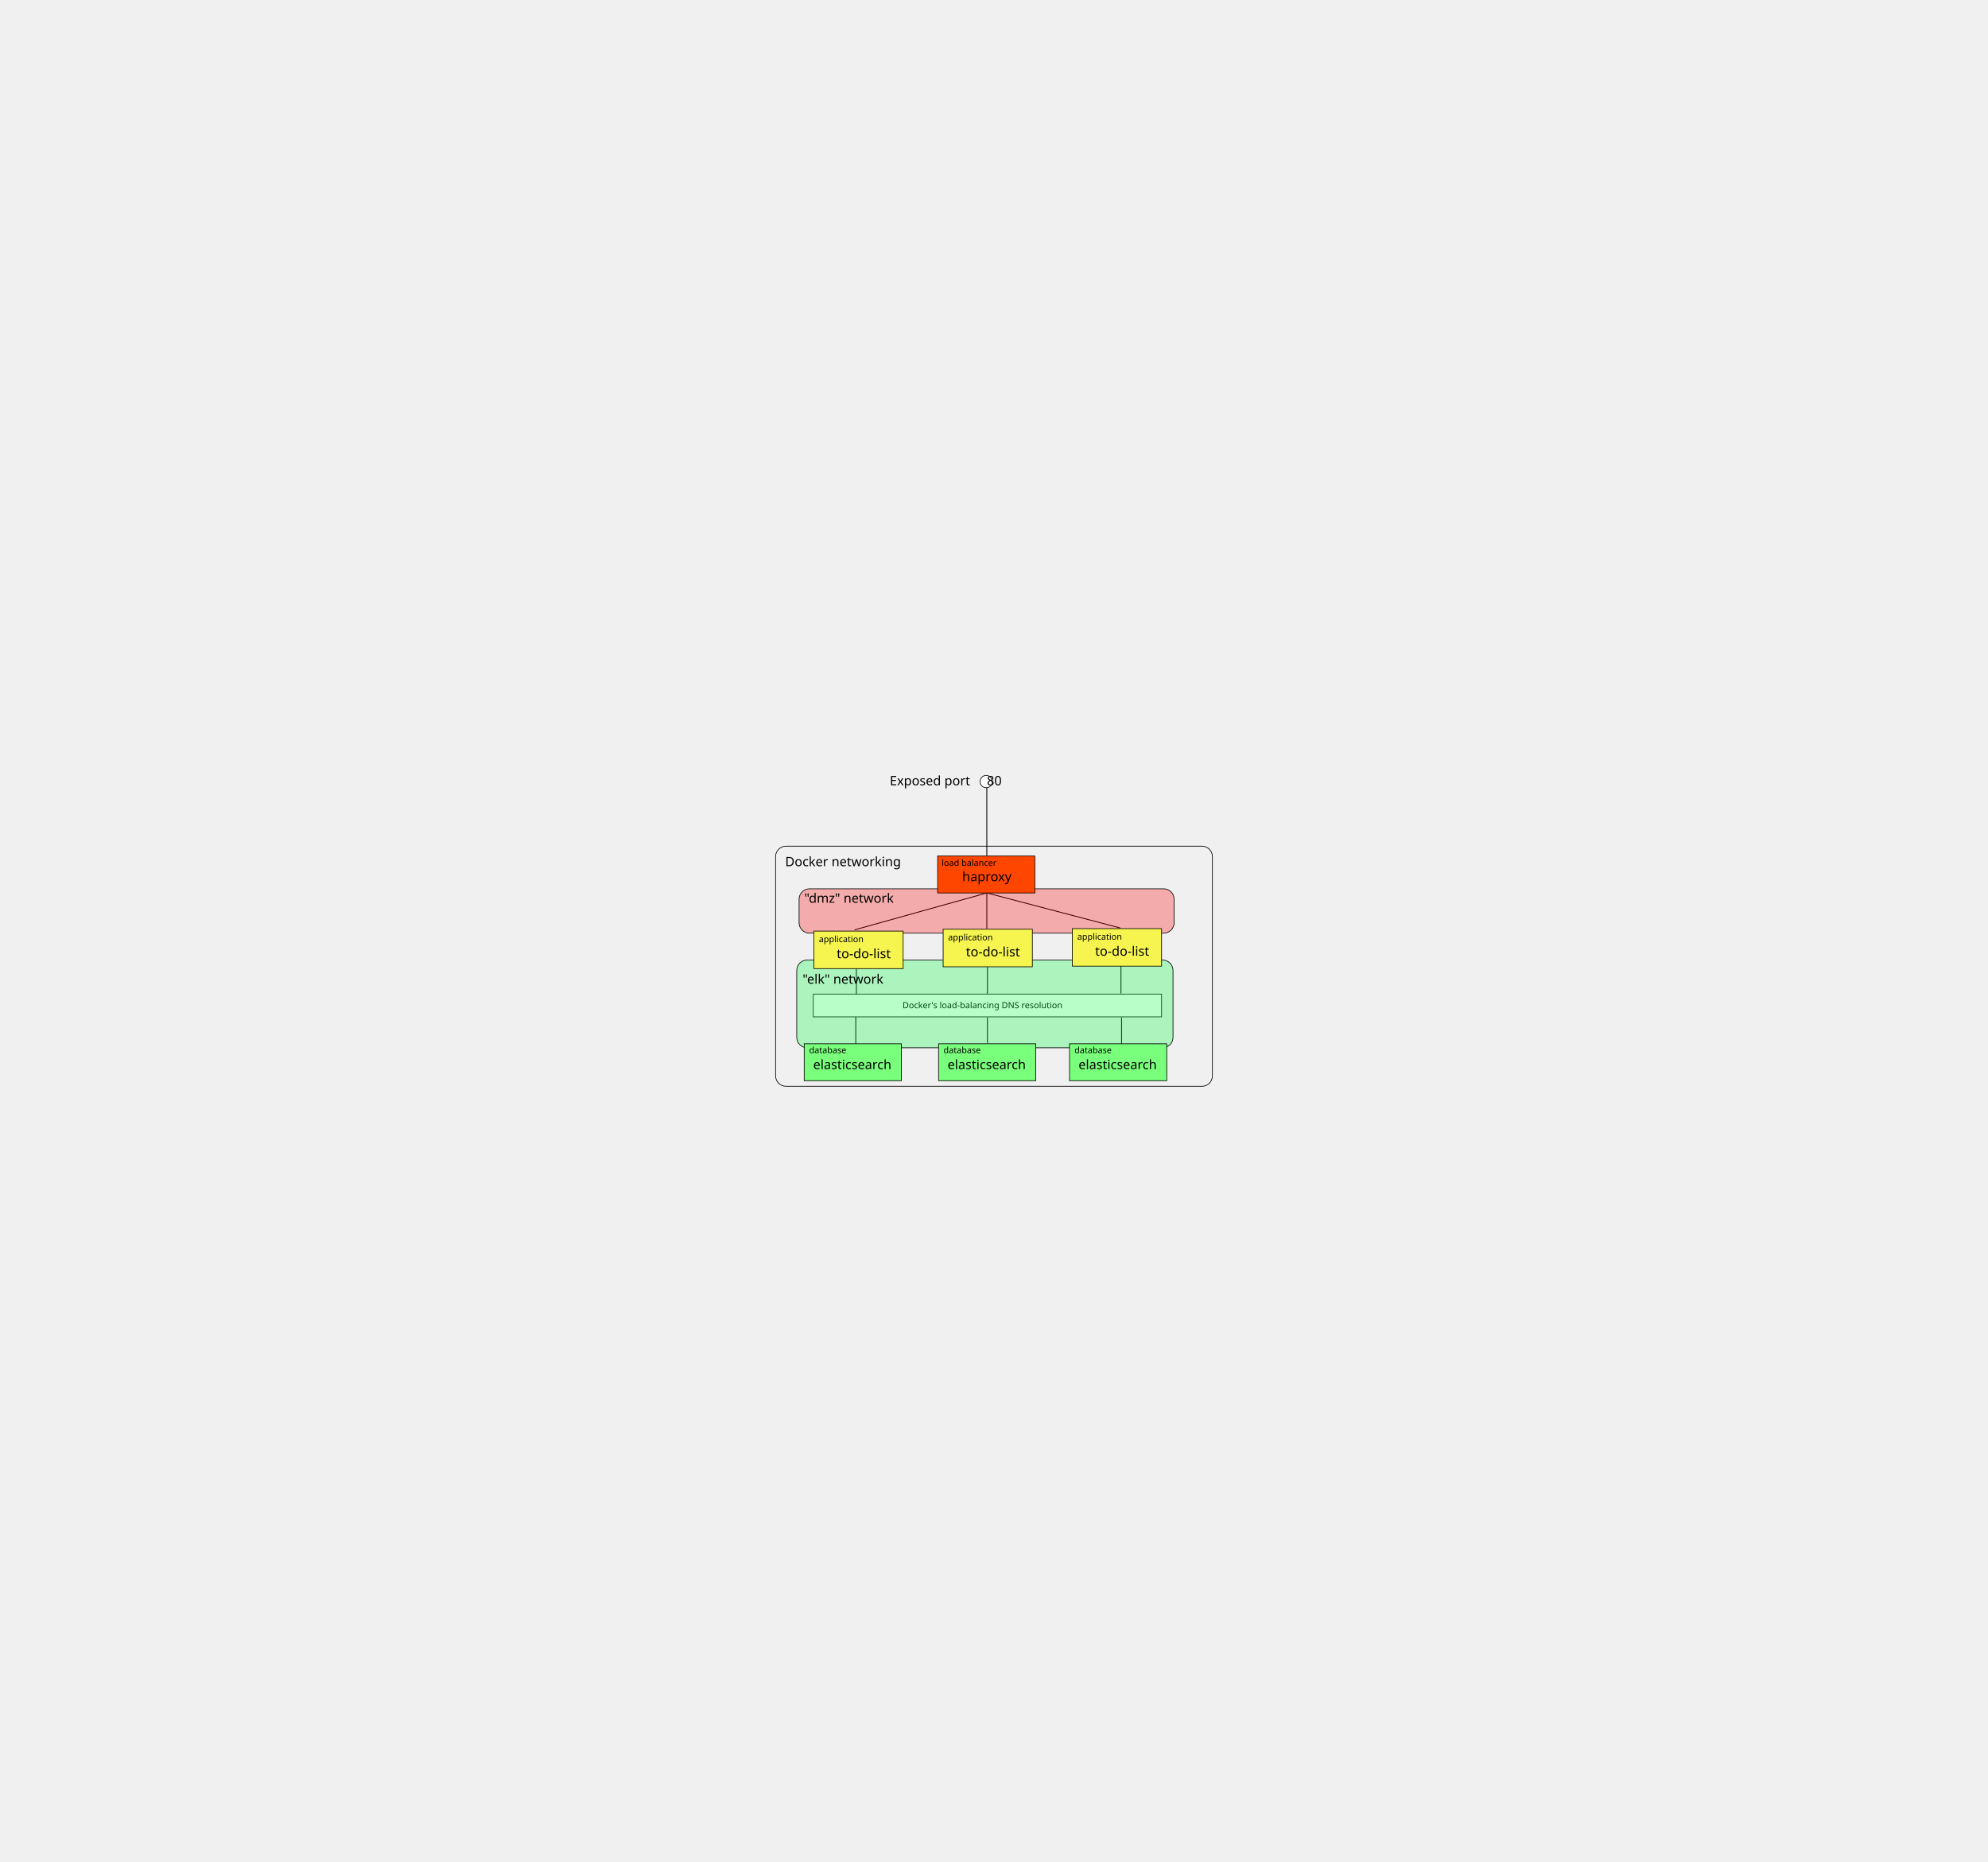
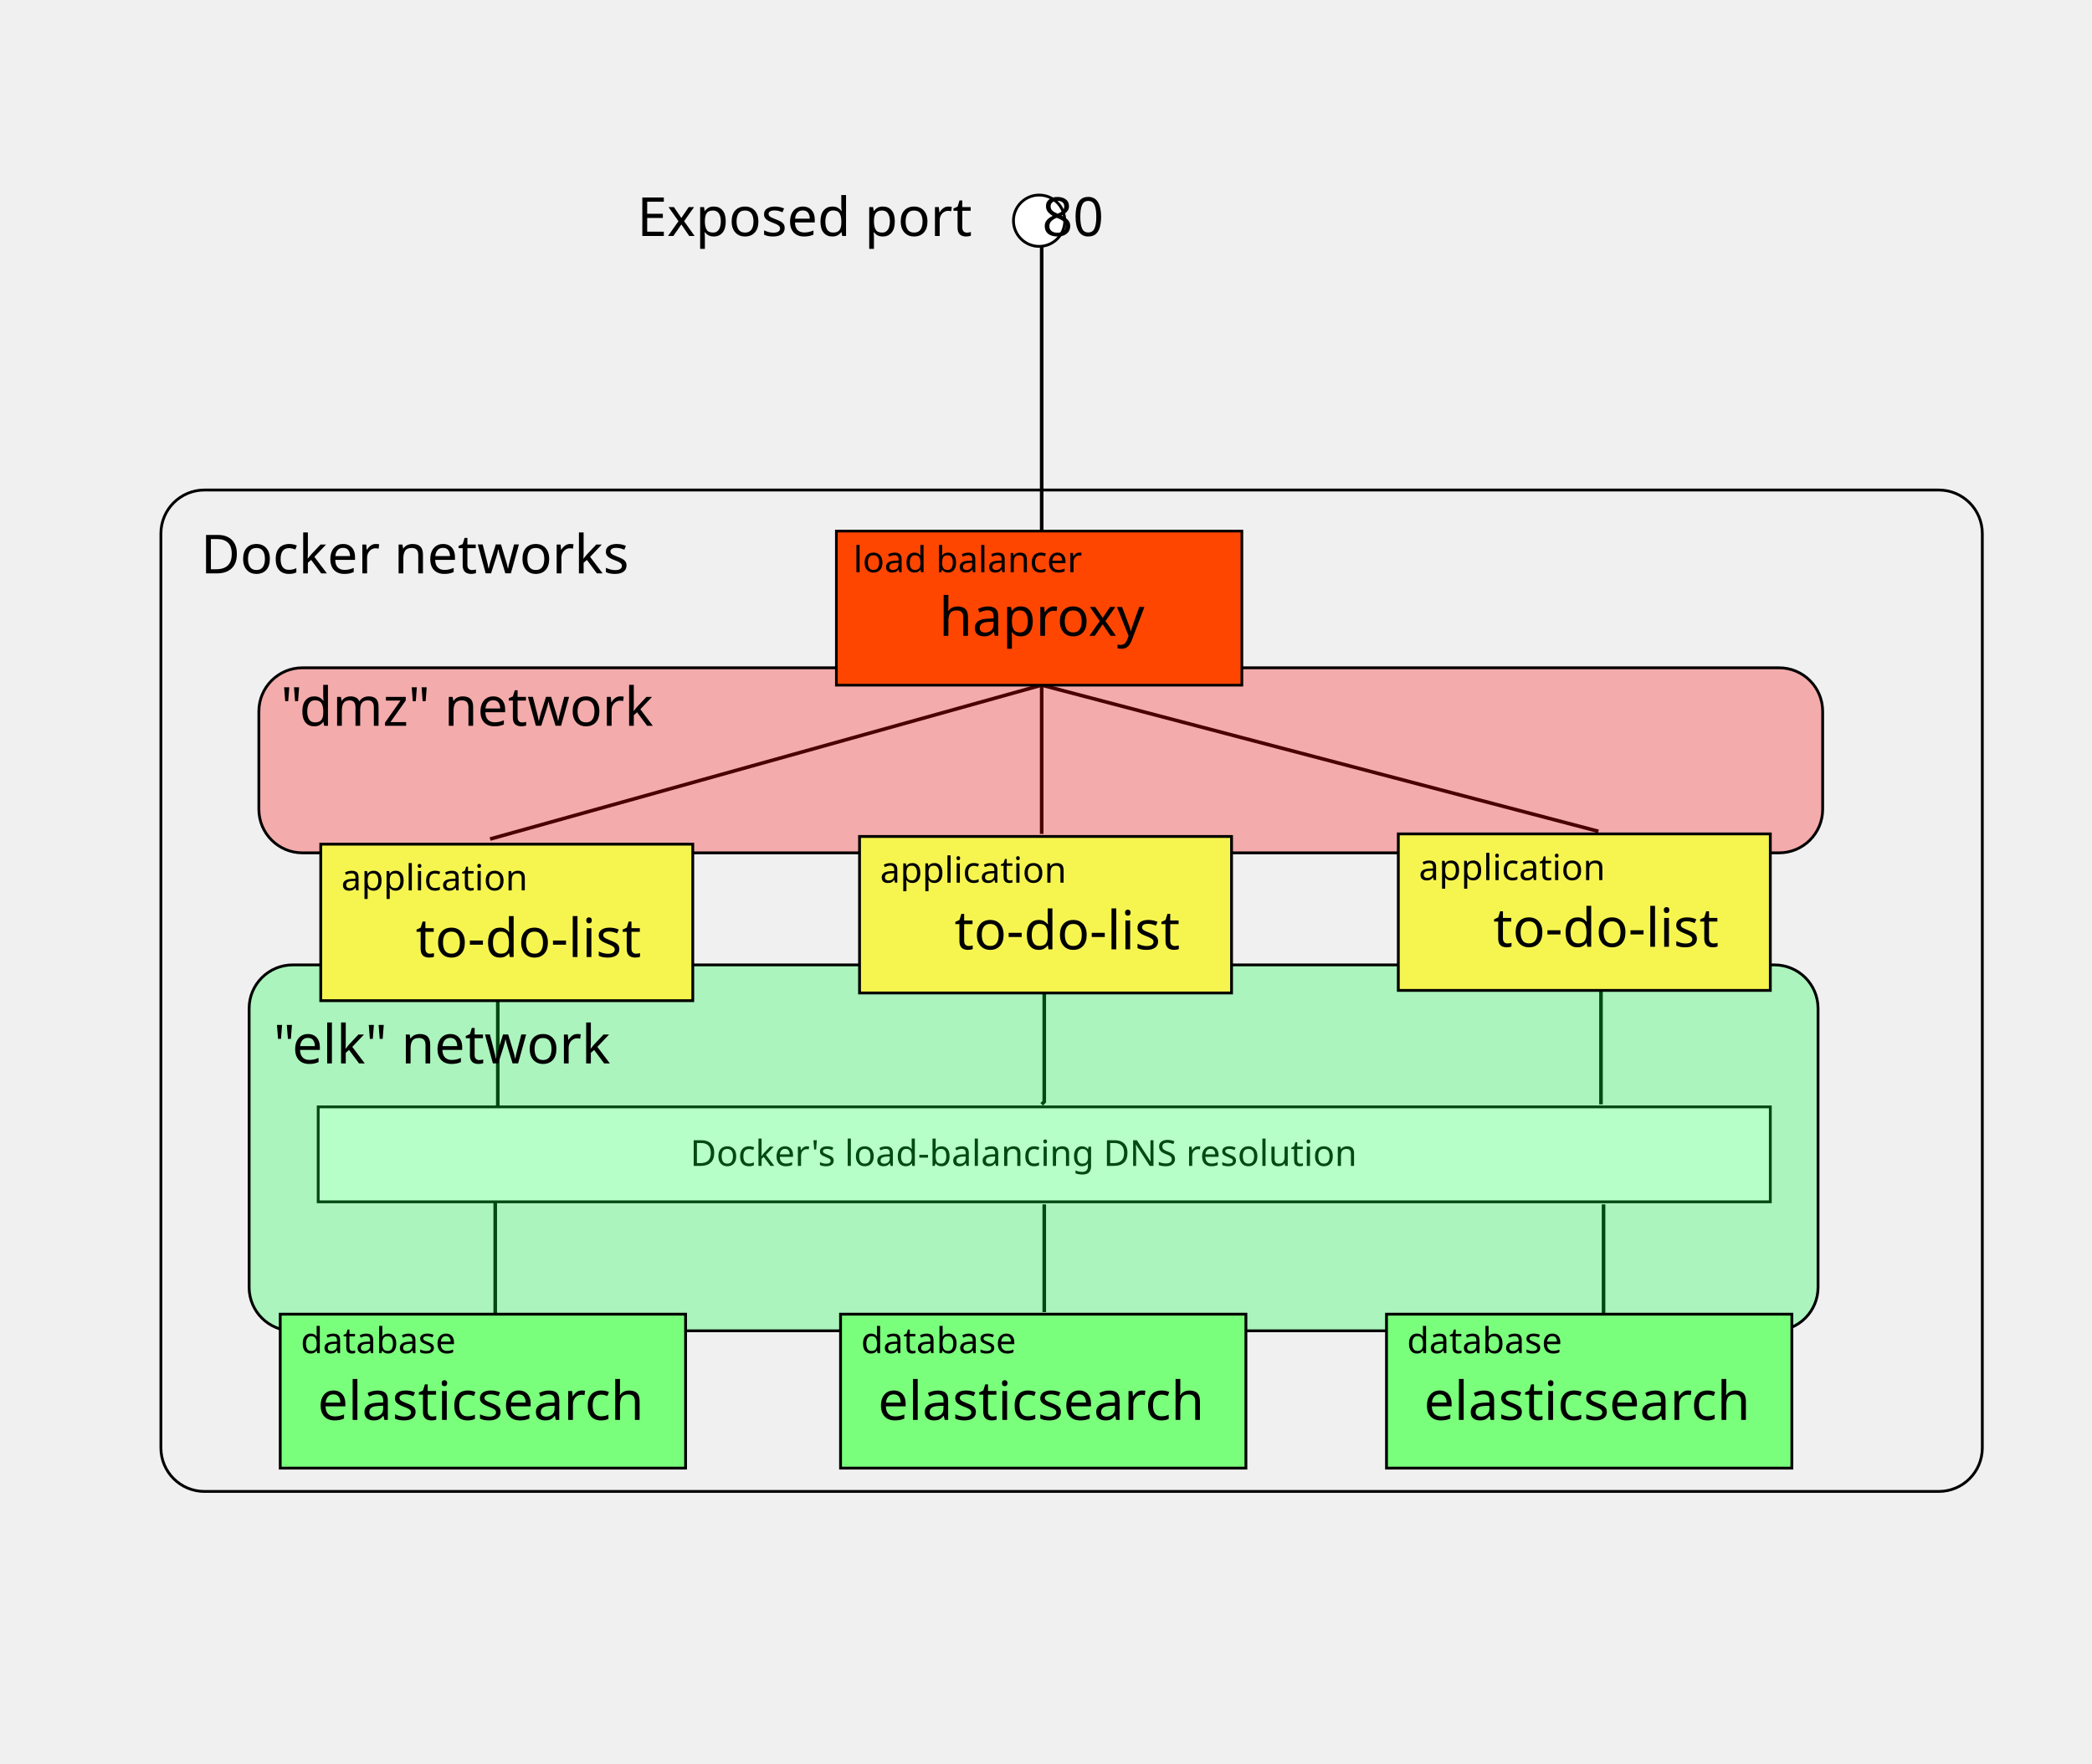
- <svg xmlns="http://www.w3.org/2000/svg" width="25.643in" height="24.019in" viewBox="0 0 2307.879 2161.701" id="svg2" version="1.1">
+ <svg xmlns="http://www.w3.org/2000/svg" width="44.008in" height="37.098in" viewBox="0 0 3960.75 3338.844" id="svg2" version="1.1">
  <defs id="defs4" />
-   <g id="layer1" transform="translate(808.4671,830.1716)">
-     <path style="fill:none;fill-rule:evenodd;stroke:#000000;stroke-width:1px;stroke-linecap:butt;stroke-linejoin:miter;stroke-opacity:1" d="m 337.143,163.791 0,-80" id="path4142" />
-     <circle style="fill:#ffffff;fill-opacity:1;stroke:#000000;stroke-width:0.782;stroke-miterlimit:4;stroke-dasharray:none;stroke-opacity:1" id="path4144" cx="336.429" cy="77.362" r="7.143" />
-     <path style="fill:none;fill-rule:evenodd;stroke:#000000;stroke-width:1px;stroke-linecap:butt;stroke-linejoin:miter;stroke-opacity:1" d="m 183.571,249.505 153.571,-42.857 0,41.429" id="path4225" />
-     <path style="fill:none;fill-rule:evenodd;stroke:#000000;stroke-width:1px;stroke-linecap:butt;stroke-linejoin:miter;stroke-opacity:1" d="M 337.143,206.648 492.143,247.362" id="path4227" />
-     <rect style="fill:#ffffff;fill-opacity:1;stroke:#000000;stroke-width:0.782;stroke-miterlimit:4;stroke-dasharray:none;stroke-opacity:1" id="rect4229" width="404.286" height="26.429" x="135.714" y="324.076" />
-     <path style="fill:none;fill-rule:evenodd;stroke:#000000;stroke-width:1px;stroke-linecap:butt;stroke-linejoin:miter;stroke-opacity:1" d="m 185.714,293.362 0,30.714" id="path4231" />
-     <path style="fill:none;fill-rule:evenodd;stroke:#000000;stroke-width:1px;stroke-linecap:butt;stroke-linejoin:miter;stroke-opacity:1" d="m 337.857,292.648 0,30 -0.714,0.714" id="path4233" />
-     <path style="fill:none;fill-rule:evenodd;stroke:#000000;stroke-width:1px;stroke-linecap:butt;stroke-linejoin:miter;stroke-opacity:1" d="m 492.857,291.219 0,32.143" id="path4235" />
-     <text xml:space="preserve" style="font-style:normal;font-weight:normal;font-size:40px;line-height:125%;font-family:sans-serif;letter-spacing:0px;word-spacing:0px;fill:#000000;fill-opacity:1;stroke:none;stroke-width:1px;stroke-linecap:butt;stroke-linejoin:miter;stroke-opacity:1" x="239.286" y="340.505" id="text4237">
-       <tspan id="tspan4239" x="239.286" y="340.505" style="font-size:10px">Docker's load-balancing DNS resolution</tspan>
+   <g id="layer1" transform="translate(2463.69,2518.413)">
+     <path style="fill:none;fill-rule:evenodd;stroke:#000000;stroke-width:6.8px;stroke-linecap:butt;stroke-linejoin:miter;stroke-opacity:1" d="m -491.47,-1512.797 0,-544.027" id="path4142" />
+     <circle style="fill:#ffffff;fill-opacity:1;stroke:#000000;stroke-width:5.318;stroke-miterlimit:4;stroke-dasharray:none;stroke-opacity:1" id="path4144" cx="-496.327" cy="-2100.541" r="48.574" />
+     <path style="fill:none;fill-rule:evenodd;stroke:#000000;stroke-width:6.8px;stroke-linecap:butt;stroke-linejoin:miter;stroke-opacity:1" d="m -1535.807,-929.911 1044.337,-291.443 0,281.728" id="path4225" />
+     <path style="fill:none;fill-rule:evenodd;stroke:#000000;stroke-width:6.8px;stroke-linecap:butt;stroke-linejoin:miter;stroke-opacity:1" d="M -491.47,-1221.354 562.582,-944.484" id="path4227" />
+     <rect style="fill:#ffffff;fill-opacity:1;stroke:#000000;stroke-width:5.318;stroke-miterlimit:4;stroke-dasharray:none;stroke-opacity:1" id="rect4229" width="2749.279" height="179.723" x="-1861.252" y="-422.8" />
+     <path style="fill:none;fill-rule:evenodd;stroke:#000000;stroke-width:6.8px;stroke-linecap:butt;stroke-linejoin:miter;stroke-opacity:1" d="m -1521.235,-631.668 0,208.867" id="path4231" />
+     <path style="fill:none;fill-rule:evenodd;stroke:#000000;stroke-width:6.8px;stroke-linecap:butt;stroke-linejoin:miter;stroke-opacity:1" d="m -486.613,-636.525 0,204.01 -4.857,4.857" id="path4233" />
+     <path style="fill:none;fill-rule:evenodd;stroke:#000000;stroke-width:6.8px;stroke-linecap:butt;stroke-linejoin:miter;stroke-opacity:1" d="m 567.439,-646.24 0,218.582" id="path4235" />
+     <text xml:space="preserve" style="font-style:normal;font-weight:normal;font-size:272.013px;line-height:125%;font-family:sans-serif;letter-spacing:0px;word-spacing:0px;fill:#000000;fill-opacity:1;stroke:none;stroke-width:1px;stroke-linecap:butt;stroke-linejoin:miter;stroke-opacity:1" x="-1156.932" y="-311.081" id="text4237">
+       <tspan id="tspan4239" x="-1156.932" y="-311.081" style="font-size:68.003px">Docker's load-balancing DNS resolution</tspan>
    </text>
-     <path style="fill:none;fill-rule:evenodd;stroke:#000000;stroke-width:1px;stroke-linecap:butt;stroke-linejoin:miter;stroke-opacity:1" d="m 185,350.505 0,32.143" id="path4289" />
-     <path style="fill:none;fill-rule:evenodd;stroke:#000000;stroke-width:1px;stroke-linecap:butt;stroke-linejoin:miter;stroke-opacity:1" d="m 337.857,351.219 0,30" id="path4291" />
-     <path style="fill:none;fill-rule:evenodd;stroke:#000000;stroke-width:1px;stroke-linecap:butt;stroke-linejoin:miter;stroke-opacity:1" d="m 493.571,351.219 0,31.429" id="path4293" />
-     <text xml:space="preserve" style="font-style:normal;font-weight:normal;font-size:40px;line-height:125%;font-family:sans-serif;letter-spacing:0px;word-spacing:0px;fill:#000000;fill-opacity:1;stroke:none;stroke-width:1px;stroke-linecap:butt;stroke-linejoin:miter;stroke-opacity:1" x="224.503" y="81.606" id="text4295">
-       <tspan id="tspan4297" x="224.503" y="81.606" style="font-size:15px">Exposed port     80</tspan>
+     <path style="fill:none;fill-rule:evenodd;stroke:#000000;stroke-width:6.8px;stroke-linecap:butt;stroke-linejoin:miter;stroke-opacity:1" d="m -1526.093,-243.077 0,218.582" id="path4289" />
+     <path style="fill:none;fill-rule:evenodd;stroke:#000000;stroke-width:6.8px;stroke-linecap:butt;stroke-linejoin:miter;stroke-opacity:1" d="m -486.613,-238.22 0,204.01" id="path4291" />
+     <path style="fill:none;fill-rule:evenodd;stroke:#000000;stroke-width:6.8px;stroke-linecap:butt;stroke-linejoin:miter;stroke-opacity:1" d="m 572.297,-238.22 0,213.725" id="path4293" />
+     <text xml:space="preserve" style="font-style:normal;font-weight:normal;font-size:272.013px;line-height:125%;font-family:sans-serif;letter-spacing:0px;word-spacing:0px;fill:#000000;fill-opacity:1;stroke:none;stroke-width:1px;stroke-linecap:butt;stroke-linejoin:miter;stroke-opacity:1" x="-1257.462" y="-2071.684" id="text4295">
+       <tspan id="tspan4297" x="-1257.462" y="-2071.684" style="font-size:102.005px">Exposed port     80</tspan>
    </text>
-     <rect style="fill:none;fill-opacity:1;stroke:#000000;stroke-width:0.782;stroke-miterlimit:4;stroke-dasharray:none;stroke-opacity:1" id="rect4299" width="507.097" height="278.802" x="91.924" y="152.337" ry="12.122" />
-     <text xml:space="preserve" style="font-style:normal;font-weight:normal;font-size:40px;line-height:125%;font-family:sans-serif;letter-spacing:0px;word-spacing:0px;fill:#000000;fill-opacity:1;stroke:none;stroke-width:1px;stroke-linecap:butt;stroke-linejoin:miter;stroke-opacity:1" x="103.036" y="175.55" id="text4301">
-       <tspan id="tspan4303" x="103.036" y="175.55" style="font-size:15px">Docker networking</tspan>
+     <rect style="fill:none;fill-opacity:1;stroke:#000000;stroke-width:5.318;stroke-miterlimit:4;stroke-dasharray:none;stroke-opacity:1" id="rect4299" width="3448.427" height="1895.948" x="-2159.041" y="-1590.69" ry="82.433" />
+     <text xml:space="preserve" style="font-style:normal;font-weight:normal;font-size:272.013px;line-height:125%;font-family:sans-serif;letter-spacing:0px;word-spacing:0px;fill:#000000;fill-opacity:1;stroke:none;stroke-width:1px;stroke-linecap:butt;stroke-linejoin:miter;stroke-opacity:1" x="-2083.478" y="-1432.832" id="text4301">
+       <tspan id="tspan4303" x="-2083.478" y="-1432.832" style="font-size:102.005px">Docker networks</tspan>
    </text>
-     <rect style="fill:#ff0000;fill-opacity:0.289;stroke:#000000;stroke-width:0.782;stroke-miterlimit:4;stroke-dasharray:none;stroke-opacity:1" id="rect4305" width="435.376" height="51.518" x="119.198" y="201.834" ry="12.122" />
-     <text xml:space="preserve" style="font-style:normal;font-weight:normal;font-size:40px;line-height:125%;font-family:sans-serif;letter-spacing:0px;word-spacing:0px;fill:#000000;fill-opacity:1;stroke:none;stroke-width:1px;stroke-linecap:butt;stroke-linejoin:miter;stroke-opacity:1" x="125.259" y="217.976" id="text4307">
-       <tspan id="tspan4309" x="125.259" y="217.976" style="font-size:15px">"dmz" network</tspan>
+     <rect style="fill:#ff0000;fill-opacity:0.289;stroke:#000000;stroke-width:5.318;stroke-miterlimit:4;stroke-dasharray:none;stroke-opacity:1" id="rect4305" width="2960.701" height="350.338" x="-1973.568" y="-1254.09" ry="82.432" />
+     <text xml:space="preserve" style="font-style:normal;font-weight:normal;font-size:272.013px;line-height:125%;font-family:sans-serif;letter-spacing:0px;word-spacing:0px;fill:#000000;fill-opacity:1;stroke:none;stroke-width:1px;stroke-linecap:butt;stroke-linejoin:miter;stroke-opacity:1" x="-1932.352" y="-1144.318" id="text4307">
+       <tspan id="tspan4309" x="-1932.352" y="-1144.318" style="font-size:102.005px">"dmz" network</tspan>
    </text>
-     <rect ry="12.122" y="284.548" x="116.484" height="101.873" width="436.804" id="rect4311" style="fill:#00ff41;fill-opacity:0.289;stroke:#000000;stroke-width:0.782;stroke-miterlimit:4;stroke-dasharray:none;stroke-opacity:1" />
-     <text id="text4313" y="311.976" x="123.259" style="font-style:normal;font-weight:normal;font-size:40px;line-height:125%;font-family:sans-serif;letter-spacing:0px;word-spacing:0px;fill:#000000;fill-opacity:1;stroke:none;stroke-width:1px;stroke-linecap:butt;stroke-linejoin:miter;stroke-opacity:1" xml:space="preserve">
-       <tspan style="font-size:15px" y="311.976" x="123.259" id="tspan4315">"elk" network</tspan>
+     <rect ry="82.432" y="-691.605" x="-1992.026" height="692.771" width="2970.416" id="rect4311" style="fill:#00ff41;fill-opacity:0.289;stroke:#000000;stroke-width:5.318;stroke-miterlimit:4;stroke-dasharray:none;stroke-opacity:1" />
+     <text id="text4313" y="-505.086" x="-1945.953" style="font-style:normal;font-weight:normal;font-size:272.013px;line-height:125%;font-family:sans-serif;letter-spacing:0px;word-spacing:0px;fill:#000000;fill-opacity:1;stroke:none;stroke-width:1px;stroke-linecap:butt;stroke-linejoin:miter;stroke-opacity:1" xml:space="preserve">
+       <tspan style="font-size:102.005px" y="-505.086" x="-1945.953" id="tspan4315">"elk" network</tspan>
    </text>
-     <rect style="fill:#ff4600;fill-opacity:1;stroke:#000000;stroke-width:0.738;stroke-miterlimit:4;stroke-dasharray:none;stroke-opacity:1" id="rect4136" width="112.901" height="42.901" x="279.978" y="163.769" />
-     <text xml:space="preserve" style="font-style:normal;font-weight:normal;font-size:40px;line-height:125%;font-family:sans-serif;letter-spacing:0px;word-spacing:0px;fill:#000000;fill-opacity:1;stroke:none;stroke-width:1px;stroke-linecap:butt;stroke-linejoin:miter;stroke-opacity:1" x="308.571" y="192.934" id="text4138">
-       <tspan id="tspan4140" x="308.571" y="192.934" style="font-size:15px;fill:#000000;fill-opacity:1">haproxy</tspan>
+     <rect style="fill:#ff4600;fill-opacity:1;stroke:#000000;stroke-width:5.021;stroke-miterlimit:4;stroke-dasharray:none;stroke-opacity:1" id="rect4136" width="767.763" height="291.739" x="-880.209" y="-1512.945" />
+     <text xml:space="preserve" style="font-style:normal;font-weight:normal;font-size:272.013px;line-height:125%;font-family:sans-serif;letter-spacing:0px;word-spacing:0px;fill:#000000;fill-opacity:1;stroke:none;stroke-width:1px;stroke-linecap:butt;stroke-linejoin:miter;stroke-opacity:1" x="-685.766" y="-1314.616" id="text4138">
+       <tspan id="tspan4140" x="-685.766" y="-1314.616" style="font-size:102.005px;fill:#000000;fill-opacity:1">haproxy</tspan>
    </text>
-     <text xml:space="preserve" style="font-style:normal;font-weight:normal;font-size:40px;line-height:125%;font-family:sans-serif;letter-spacing:0px;word-spacing:0px;fill:#000000;fill-opacity:1;stroke:none;stroke-width:1px;stroke-linecap:butt;stroke-linejoin:miter;stroke-opacity:1" x="284.714" y="175.219" id="text4174">
-       <tspan id="tspan4176" x="284.714" y="175.219" style="font-size:10px;fill:#000000;fill-opacity:1">load balancer</tspan>
+     <text xml:space="preserve" style="font-style:normal;font-weight:normal;font-size:272.013px;line-height:125%;font-family:sans-serif;letter-spacing:0px;word-spacing:0px;fill:#000000;fill-opacity:1;stroke:none;stroke-width:1px;stroke-linecap:butt;stroke-linejoin:miter;stroke-opacity:1" x="-848.002" y="-1435.079" id="text4174">
+       <tspan id="tspan4176" x="-848.002" y="-1435.079" style="font-size:68.003px;fill:#000000;fill-opacity:1">load balancer</tspan>
    </text>
-     <rect style="fill:#f6f550;fill-opacity:1;stroke:#000000;stroke-width:0.782;stroke-miterlimit:4;stroke-dasharray:none;stroke-opacity:1" id="rect4168" width="103.571" height="43.571" x="136.429" y="250.934" />
-     <text xml:space="preserve" style="font-style:normal;font-weight:normal;font-size:15px;line-height:125%;font-family:sans-serif;letter-spacing:0px;word-spacing:0px;fill:#000000;fill-opacity:1;stroke:none;stroke-width:1px;stroke-linecap:butt;stroke-linejoin:miter;stroke-opacity:1" x="162.857" y="282.362" id="text4170">
-       <tspan id="tspan4172" x="162.857" y="282.362">to-do-list</tspan>
+     <rect style="fill:#f6f550;fill-opacity:1;stroke:#000000;stroke-width:5.318;stroke-miterlimit:4;stroke-dasharray:none;stroke-opacity:1" id="rect4168" width="704.32" height="296.3" x="-1856.395" y="-920.196" />
+     <text xml:space="preserve" style="font-style:normal;font-weight:normal;font-size:102.005px;line-height:125%;font-family:sans-serif;letter-spacing:0px;word-spacing:0px;fill:#000000;fill-opacity:1;stroke:none;stroke-width:1px;stroke-linecap:butt;stroke-linejoin:miter;stroke-opacity:1" x="-1676.671" y="-706.472" id="text4170">
+       <tspan id="tspan4172" x="-1676.671" y="-706.472">to-do-list</tspan>
    </text>
-     <text xml:space="preserve" style="font-style:normal;font-weight:normal;font-size:40px;line-height:125%;font-family:sans-serif;letter-spacing:0px;word-spacing:0px;fill:#000000;fill-opacity:1;stroke:none;stroke-width:1px;stroke-linecap:butt;stroke-linejoin:miter;stroke-opacity:1" x="142.143" y="263.791" id="text4178">
-       <tspan id="tspan4180" x="142.143" y="263.791" style="font-size:10px">application</tspan>
+     <text xml:space="preserve" style="font-style:normal;font-weight:normal;font-size:272.013px;line-height:125%;font-family:sans-serif;letter-spacing:0px;word-spacing:0px;fill:#000000;fill-opacity:1;stroke:none;stroke-width:1px;stroke-linecap:butt;stroke-linejoin:miter;stroke-opacity:1" x="-1817.535" y="-832.763" id="text4178">
+       <tspan id="tspan4180" x="-1817.535" y="-832.763" style="font-size:68.003px">application</tspan>
    </text>
-     <rect y="248.791" x="286.429" height="43.571" width="103.571" id="rect4357" style="fill:#f6f550;fill-opacity:1;stroke:#000000;stroke-width:0.782;stroke-miterlimit:4;stroke-dasharray:none;stroke-opacity:1" />
-     <text id="text4359" y="280.219" x="312.857" style="font-style:normal;font-weight:normal;font-size:15px;line-height:125%;font-family:sans-serif;letter-spacing:0px;word-spacing:0px;fill:#000000;fill-opacity:1;stroke:none;stroke-width:1px;stroke-linecap:butt;stroke-linejoin:miter;stroke-opacity:1" xml:space="preserve">
-       <tspan y="280.219" x="312.857" id="tspan4361">to-do-list</tspan>
+     <rect y="-934.769" x="-836.344" height="296.3" width="704.32" id="rect4357" style="fill:#f6f550;fill-opacity:1;stroke:#000000;stroke-width:5.318;stroke-miterlimit:4;stroke-dasharray:none;stroke-opacity:1" />
+     <text id="text4359" y="-721.044" x="-656.621" style="font-style:normal;font-weight:normal;font-size:102.005px;line-height:125%;font-family:sans-serif;letter-spacing:0px;word-spacing:0px;fill:#000000;fill-opacity:1;stroke:none;stroke-width:1px;stroke-linecap:butt;stroke-linejoin:miter;stroke-opacity:1" xml:space="preserve">
+       <tspan y="-721.044" x="-656.621" id="tspan4361">to-do-list</tspan>
    </text>
-     <text id="text4363" y="261.648" x="292.143" style="font-style:normal;font-weight:normal;font-size:40px;line-height:125%;font-family:sans-serif;letter-spacing:0px;word-spacing:0px;fill:#000000;fill-opacity:1;stroke:none;stroke-width:1px;stroke-linecap:butt;stroke-linejoin:miter;stroke-opacity:1" xml:space="preserve">
-       <tspan style="font-size:10px" y="261.648" x="292.143" id="tspan4365">application</tspan>
+     <text id="text4363" y="-847.336" x="-797.485" style="font-style:normal;font-weight:normal;font-size:272.013px;line-height:125%;font-family:sans-serif;letter-spacing:0px;word-spacing:0px;fill:#000000;fill-opacity:1;stroke:none;stroke-width:1px;stroke-linecap:butt;stroke-linejoin:miter;stroke-opacity:1" xml:space="preserve">
+       <tspan style="font-size:68.003px" y="-847.336" x="-797.485" id="tspan4365">application</tspan>
    </text>
-     <rect y="248.076" x="436.429" height="43.571" width="103.571" id="rect4369" style="fill:#f6f550;fill-opacity:1;stroke:#000000;stroke-width:0.782;stroke-miterlimit:4;stroke-dasharray:none;stroke-opacity:1" />
-     <text id="text4371" y="279.505" x="462.857" style="font-style:normal;font-weight:normal;font-size:15px;line-height:125%;font-family:sans-serif;letter-spacing:0px;word-spacing:0px;fill:#000000;fill-opacity:1;stroke:none;stroke-width:1px;stroke-linecap:butt;stroke-linejoin:miter;stroke-opacity:1" xml:space="preserve">
-       <tspan y="279.505" x="462.857" id="tspan4373">to-do-list</tspan>
+     <rect y="-939.626" x="183.706" height="296.3" width="704.32" id="rect4369" style="fill:#f6f550;fill-opacity:1;stroke:#000000;stroke-width:5.318;stroke-miterlimit:4;stroke-dasharray:none;stroke-opacity:1" />
+     <text id="text4371" y="-725.901" x="363.429" style="font-style:normal;font-weight:normal;font-size:102.005px;line-height:125%;font-family:sans-serif;letter-spacing:0px;word-spacing:0px;fill:#000000;fill-opacity:1;stroke:none;stroke-width:1px;stroke-linecap:butt;stroke-linejoin:miter;stroke-opacity:1" xml:space="preserve">
+       <tspan y="-725.901" x="363.429" id="tspan4373">to-do-list</tspan>
    </text>
-     <text id="text4375" y="260.934" x="442.143" style="font-style:normal;font-weight:normal;font-size:40px;line-height:125%;font-family:sans-serif;letter-spacing:0px;word-spacing:0px;fill:#000000;fill-opacity:1;stroke:none;stroke-width:1px;stroke-linecap:butt;stroke-linejoin:miter;stroke-opacity:1" xml:space="preserve">
-       <tspan style="font-size:10px" y="260.934" x="442.143" id="tspan4377">application</tspan>
+     <text id="text4375" y="-852.193" x="222.565" style="font-style:normal;font-weight:normal;font-size:272.013px;line-height:125%;font-family:sans-serif;letter-spacing:0px;word-spacing:0px;fill:#000000;fill-opacity:1;stroke:none;stroke-width:1px;stroke-linecap:butt;stroke-linejoin:miter;stroke-opacity:1" xml:space="preserve">
+       <tspan style="font-size:68.003px" y="-852.193" x="222.565" id="tspan4377">application</tspan>
    </text>
-     <rect y="381.791" x="125.143" height="42.857" width="112.857" id="rect4243" style="fill:#7aff7c;fill-opacity:1;stroke:#000000;stroke-width:0.782;stroke-miterlimit:4;stroke-dasharray:none;stroke-opacity:1" />
-     <text id="text4245" y="411.219" x="135.571" style="font-style:normal;font-weight:normal;font-size:15px;line-height:125%;font-family:sans-serif;letter-spacing:0px;word-spacing:0px;fill:#000000;fill-opacity:1;stroke:none;stroke-width:1px;stroke-linecap:butt;stroke-linejoin:miter;stroke-opacity:1" xml:space="preserve">
-       <tspan y="411.219" x="135.571" id="tspan4247">elasticsearch</tspan>
+     <rect y="-30.324" x="-1933.141" height="291.443" width="767.466" id="rect4243" style="fill:#7aff7c;fill-opacity:1;stroke:#000000;stroke-width:5.318;stroke-miterlimit:4;stroke-dasharray:none;stroke-opacity:1" />
+     <text id="text4245" y="169.8" x="-1862.223" style="font-style:normal;font-weight:normal;font-size:102.005px;line-height:125%;font-family:sans-serif;letter-spacing:0px;word-spacing:0px;fill:#000000;fill-opacity:1;stroke:none;stroke-width:1px;stroke-linecap:butt;stroke-linejoin:miter;stroke-opacity:1" xml:space="preserve">
+       <tspan y="169.8" x="-1862.223" id="tspan4247">elasticsearch</tspan>
    </text>
-     <text id="text4249" y="392.648" x="130.857" style="font-style:normal;font-weight:normal;font-size:40px;line-height:125%;font-family:sans-serif;letter-spacing:0px;word-spacing:0px;fill:#000000;fill-opacity:1;stroke:none;stroke-width:1px;stroke-linecap:butt;stroke-linejoin:miter;stroke-opacity:1" xml:space="preserve">
-       <tspan style="font-size:10px" y="392.648" x="130.857" id="tspan4251">database</tspan>
+     <text id="text4249" y="43.508" x="-1894.282" style="font-style:normal;font-weight:normal;font-size:272.013px;line-height:125%;font-family:sans-serif;letter-spacing:0px;word-spacing:0px;fill:#000000;fill-opacity:1;stroke:none;stroke-width:1px;stroke-linecap:butt;stroke-linejoin:miter;stroke-opacity:1" xml:space="preserve">
+       <tspan style="font-size:68.003px" y="43.508" x="-1894.282" id="tspan4251">database</tspan>
    </text>
-     <rect style="fill:#7aff7c;fill-opacity:1;stroke:#000000;stroke-width:0.782;stroke-miterlimit:4;stroke-dasharray:none;stroke-opacity:1" id="rect4265" width="112.857" height="42.857" x="281.143" y="381.791" />
-     <text xml:space="preserve" style="font-style:normal;font-weight:normal;font-size:15px;line-height:125%;font-family:sans-serif;letter-spacing:0px;word-spacing:0px;fill:#000000;fill-opacity:1;stroke:none;stroke-width:1px;stroke-linecap:butt;stroke-linejoin:miter;stroke-opacity:1" x="291.571" y="411.219" id="text4267">
-       <tspan id="tspan4269" x="291.571" y="411.219">elasticsearch</tspan>
+     <rect style="fill:#7aff7c;fill-opacity:1;stroke:#000000;stroke-width:5.318;stroke-miterlimit:4;stroke-dasharray:none;stroke-opacity:1" id="rect4265" width="767.466" height="291.443" x="-872.289" y="-30.324" />
+     <text xml:space="preserve" style="font-style:normal;font-weight:normal;font-size:102.005px;line-height:125%;font-family:sans-serif;letter-spacing:0px;word-spacing:0px;fill:#000000;fill-opacity:1;stroke:none;stroke-width:1px;stroke-linecap:butt;stroke-linejoin:miter;stroke-opacity:1" x="-801.371" y="169.8" id="text4267">
+       <tspan id="tspan4269" x="-801.371" y="169.8">elasticsearch</tspan>
    </text>
-     <text xml:space="preserve" style="font-style:normal;font-weight:normal;font-size:40px;line-height:125%;font-family:sans-serif;letter-spacing:0px;word-spacing:0px;fill:#000000;fill-opacity:1;stroke:none;stroke-width:1px;stroke-linecap:butt;stroke-linejoin:miter;stroke-opacity:1" x="286.857" y="392.648" id="text4271">
-       <tspan id="tspan4273" x="286.857" y="392.648" style="font-size:10px">database</tspan>
+     <text xml:space="preserve" style="font-style:normal;font-weight:normal;font-size:272.013px;line-height:125%;font-family:sans-serif;letter-spacing:0px;word-spacing:0px;fill:#000000;fill-opacity:1;stroke:none;stroke-width:1px;stroke-linecap:butt;stroke-linejoin:miter;stroke-opacity:1" x="-833.43" y="43.508" id="text4271">
+       <tspan id="tspan4273" x="-833.43" y="43.508" style="font-size:68.003px">database</tspan>
    </text>
-     <rect y="381.791" x="433.143" height="42.857" width="112.857" id="rect4279" style="fill:#7aff7c;fill-opacity:1;stroke:#000000;stroke-width:0.782;stroke-miterlimit:4;stroke-dasharray:none;stroke-opacity:1" />
-     <text id="text4281" y="411.219" x="443.571" style="font-style:normal;font-weight:normal;font-size:15px;line-height:125%;font-family:sans-serif;letter-spacing:0px;word-spacing:0px;fill:#000000;fill-opacity:1;stroke:none;stroke-width:1px;stroke-linecap:butt;stroke-linejoin:miter;stroke-opacity:1" xml:space="preserve">
-       <tspan y="411.219" x="443.571" id="tspan4283">elasticsearch</tspan>
+     <rect y="-30.324" x="161.362" height="291.443" width="767.466" id="rect4279" style="fill:#7aff7c;fill-opacity:1;stroke:#000000;stroke-width:5.318;stroke-miterlimit:4;stroke-dasharray:none;stroke-opacity:1" />
+     <text id="text4281" y="169.8" x="232.28" style="font-style:normal;font-weight:normal;font-size:102.005px;line-height:125%;font-family:sans-serif;letter-spacing:0px;word-spacing:0px;fill:#000000;fill-opacity:1;stroke:none;stroke-width:1px;stroke-linecap:butt;stroke-linejoin:miter;stroke-opacity:1" xml:space="preserve">
+       <tspan y="169.8" x="232.28" id="tspan4283">elasticsearch</tspan>
    </text>
-     <text id="text4285" y="392.648" x="438.857" style="font-style:normal;font-weight:normal;font-size:40px;line-height:125%;font-family:sans-serif;letter-spacing:0px;word-spacing:0px;fill:#000000;fill-opacity:1;stroke:none;stroke-width:1px;stroke-linecap:butt;stroke-linejoin:miter;stroke-opacity:1" xml:space="preserve">
-       <tspan style="font-size:10px;fill:#000000;fill-opacity:1" y="392.648" x="438.857" id="tspan4287">database</tspan>
+     <text id="text4285" y="43.508" x="200.221" style="font-style:normal;font-weight:normal;font-size:272.013px;line-height:125%;font-family:sans-serif;letter-spacing:0px;word-spacing:0px;fill:#000000;fill-opacity:1;stroke:none;stroke-width:1px;stroke-linecap:butt;stroke-linejoin:miter;stroke-opacity:1" xml:space="preserve">
+       <tspan style="font-size:68.003px;fill:#000000;fill-opacity:1" y="43.508" x="200.221" id="tspan4287">database</tspan>
    </text>
  </g>
</svg>
